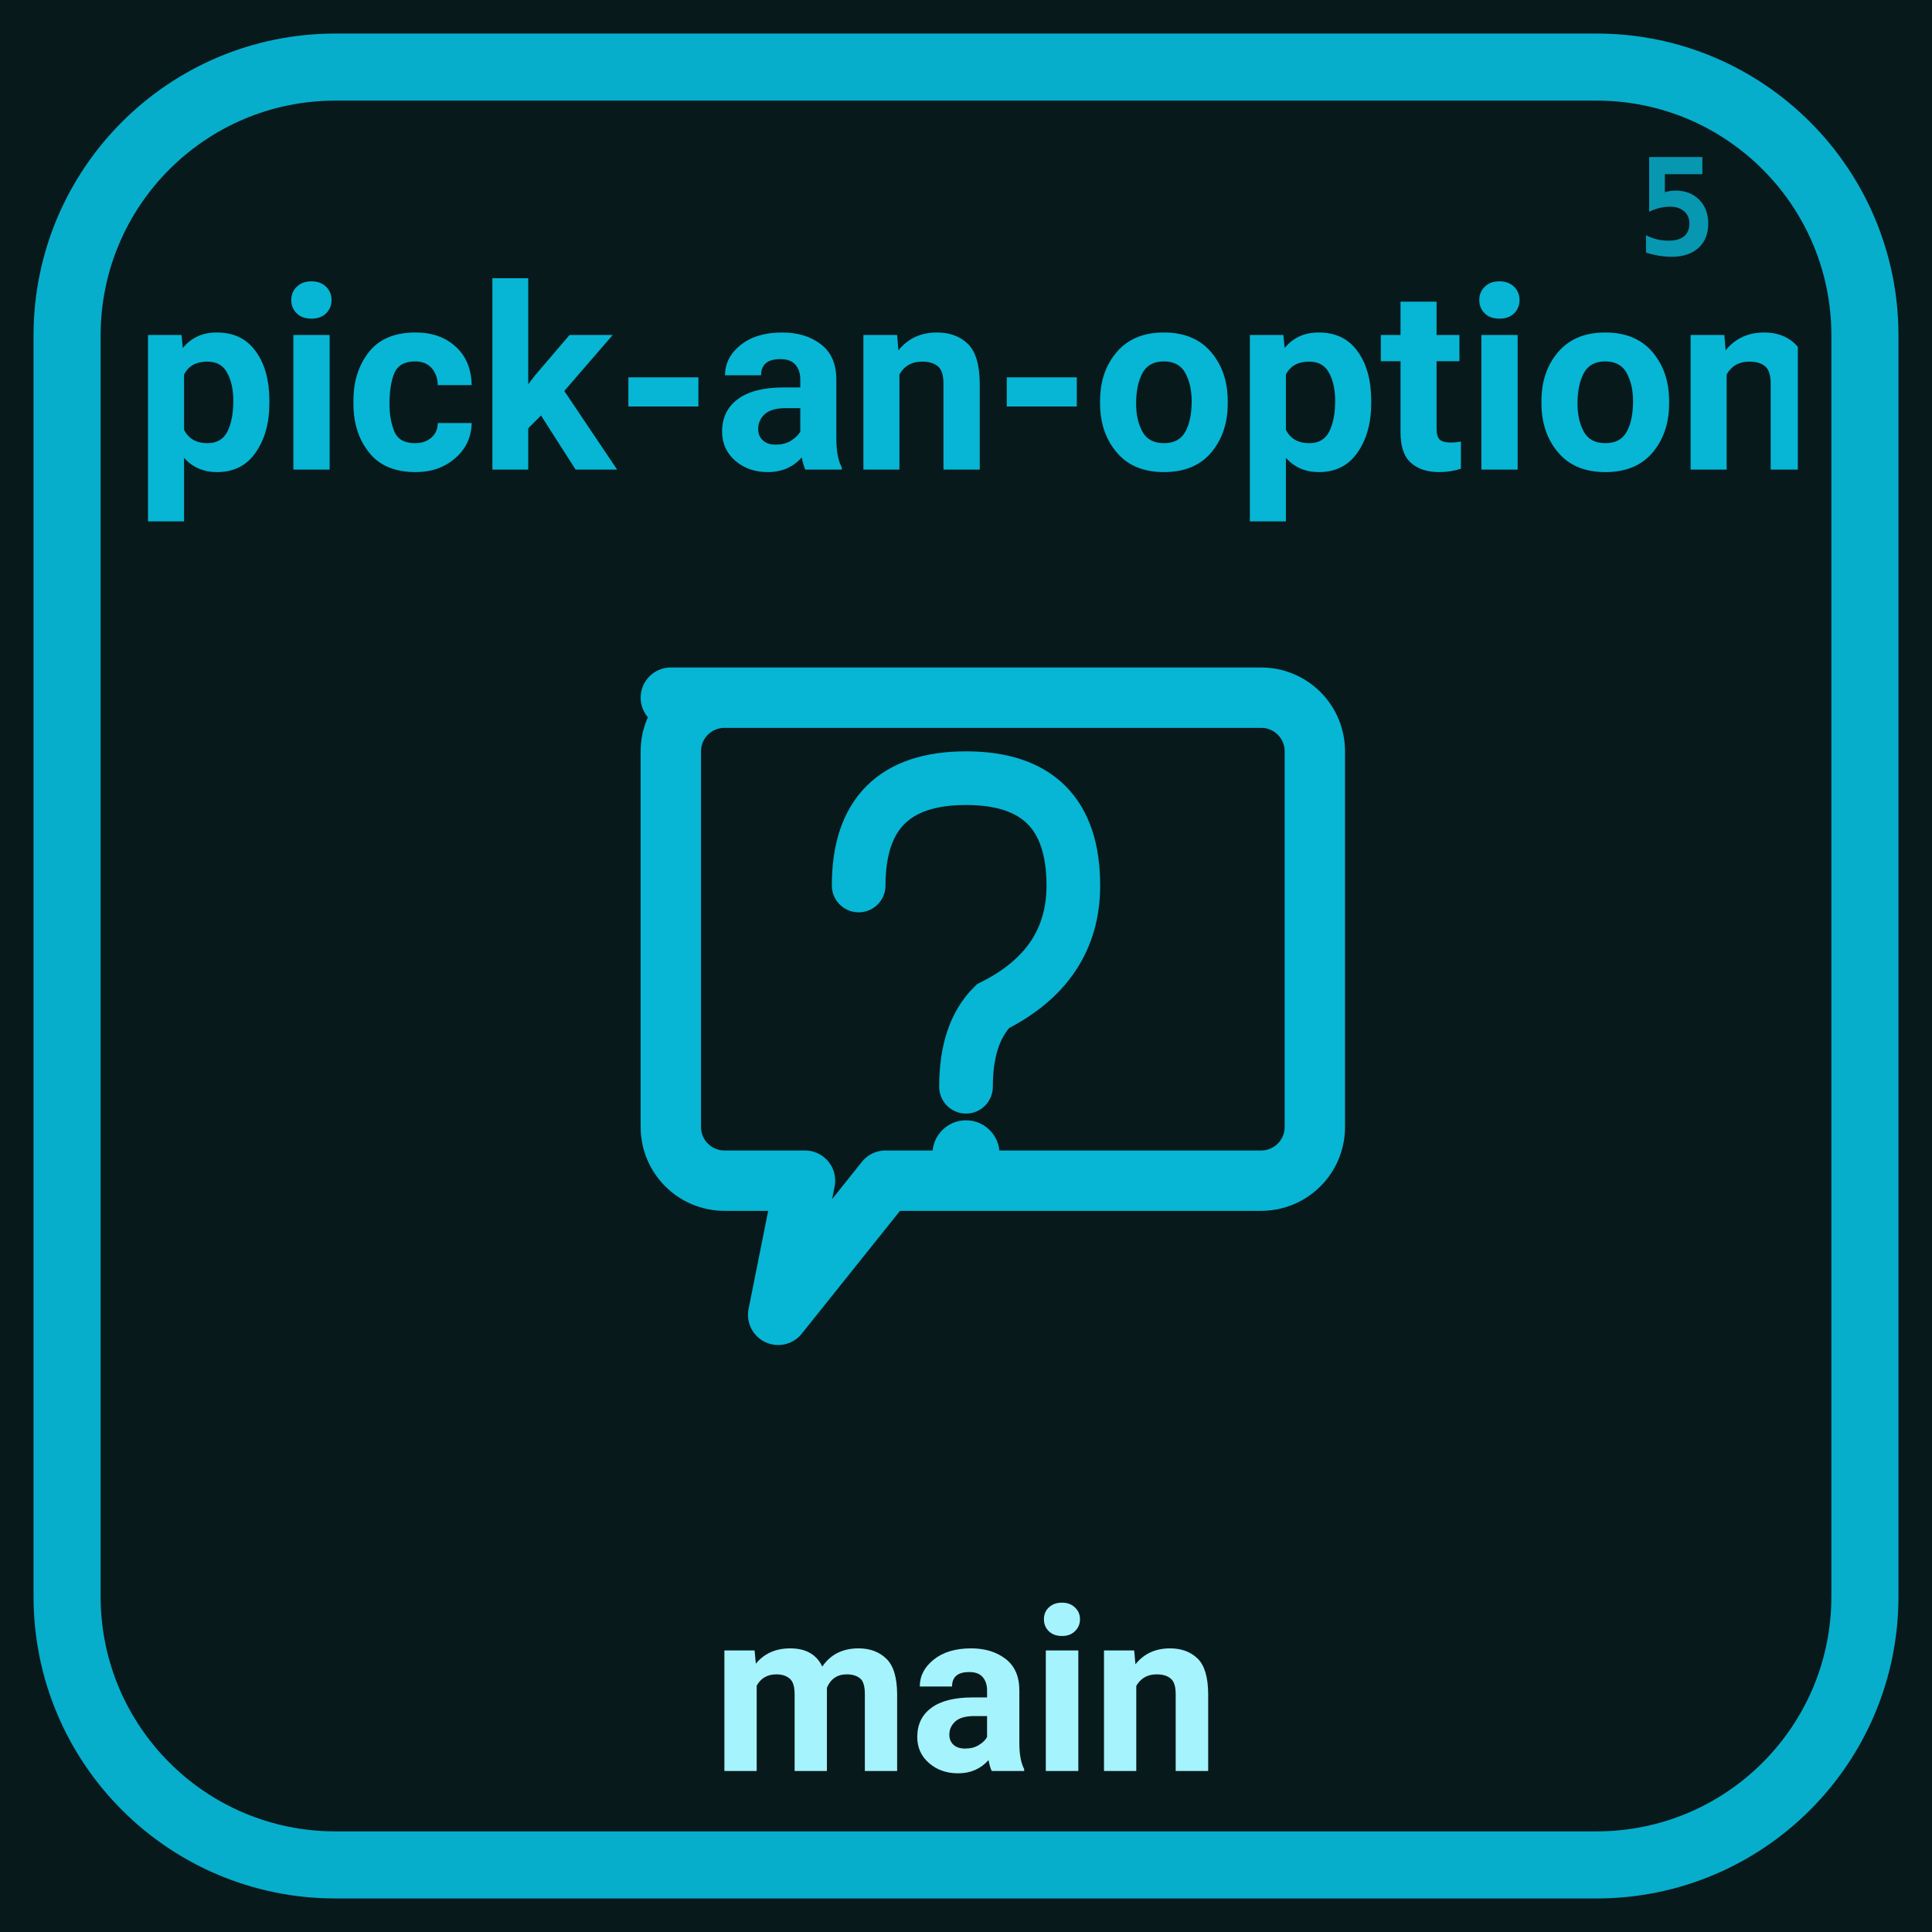
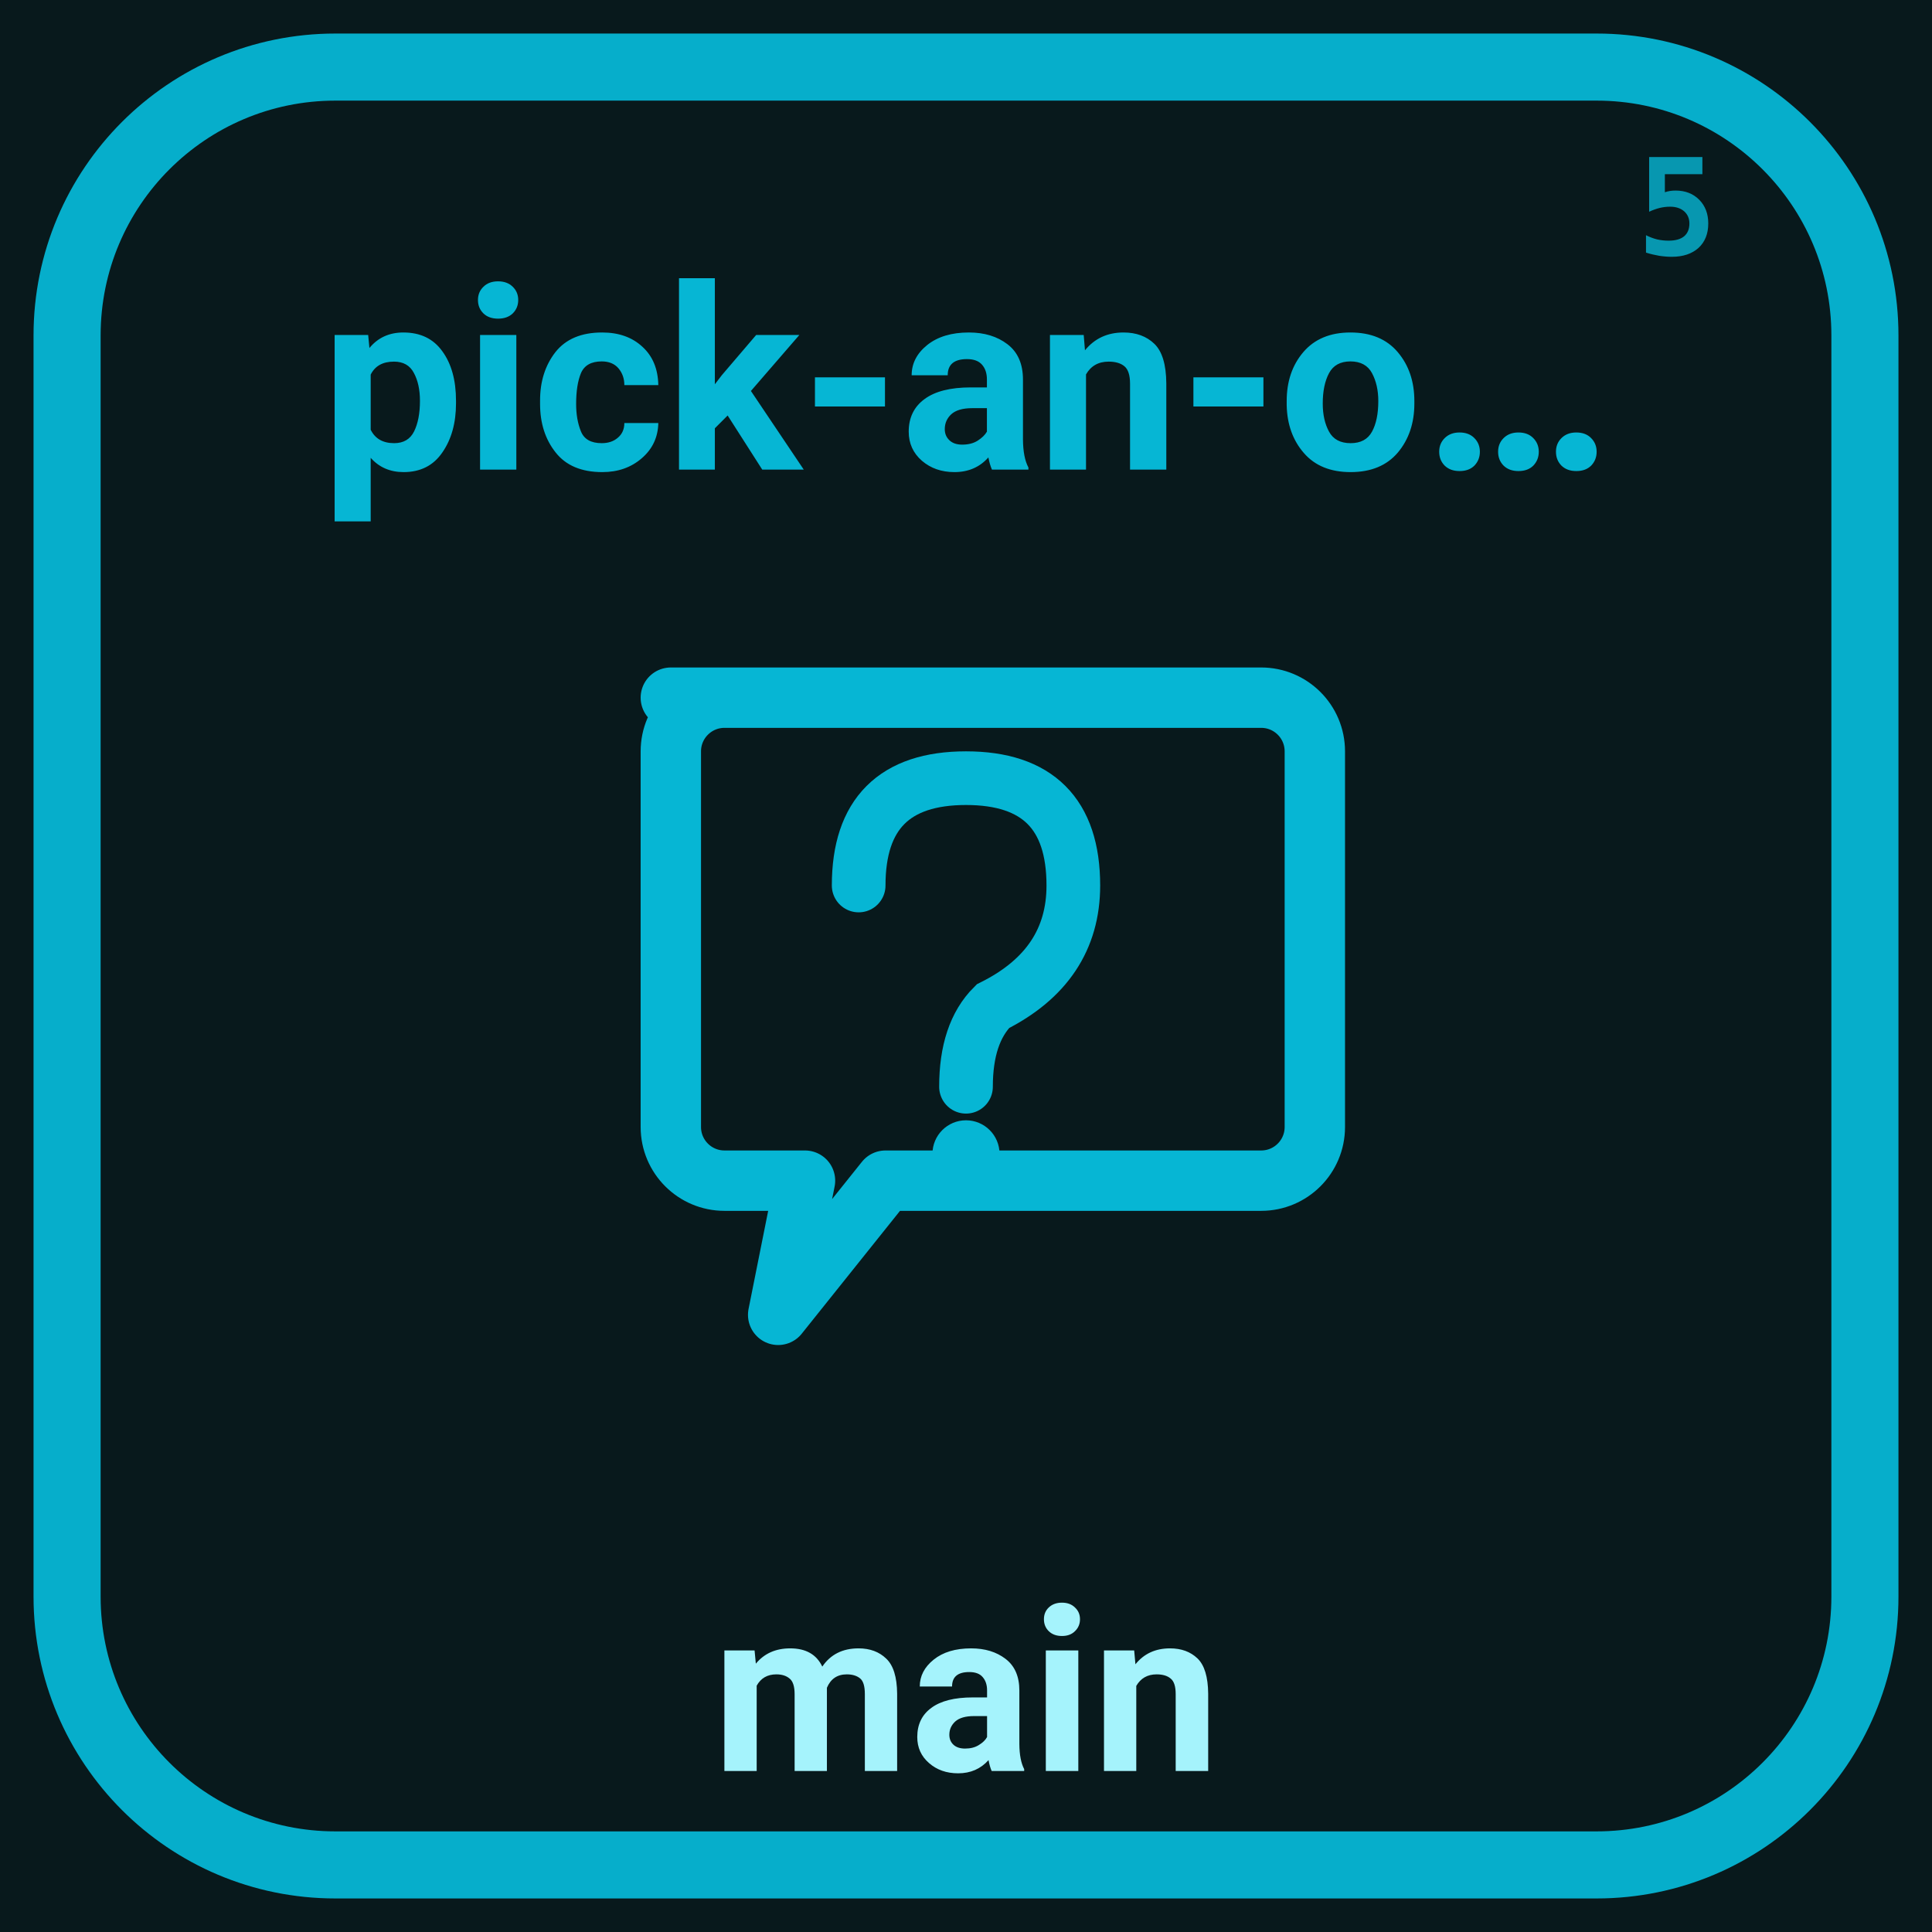
<svg xmlns="http://www.w3.org/2000/svg" width="144" height="144" viewBox="0 0 144 144">
  <rect width="144" height="144" fill="#08191c" />
  <rect width="144" height="144" fill="#06b6d4" opacity="0.000" />
  <rect x="5" y="5" width="134" height="134" rx="20" fill="none" stroke="#06b6d4" stroke-width="5" stroke-linejoin="round" opacity="0.95" />
  <text x="128" y="19" font-family="ui-monospace,SFMono-Regular,Menlo,monospace" font-size="10" font-weight="700" fill="#06b6d4" opacity="0.8" text-anchor="end">5</text>
  <defs>
-     <clipPath id="ct5">
+     <clipPath id="ct">
      <rect x="10" y="19" width="124" height="23" />
    </clipPath>
  </defs>
-   <g clip-path="url(#ct5)" font-family="-apple-system,Segoe UI,Roboto,sans-serif" font-size="19" font-weight="700" fill="#06b6d4">
-     <text x="10.00" y="35">pick-an-option</text>
-     <text x="192.28" y="35">pick-an-option</text>
-   </g>
+   <text clip-path="url(#ct)" x="72" y="35" font-family="-apple-system,Segoe UI,Roboto,sans-serif" font-size="19" font-weight="700" fill="#06b6d4" text-anchor="middle">pick-an-o…</text>
  <g transform="translate(0,12)">
    <g opacity="1.00">
      <path d="M50 40 H94 a4 4 0 0 1 4 4 V72 a4 4 0 0 1 -4 4 H66 L58 86 L60 76 H54 a4 4 0 0 1 -4 -4 V44 a4 4 0 0 1 4 -4 z" fill="none" stroke="#06b6d4" stroke-width="4.5" stroke-linejoin="round" />
    </g>
    <path d="M64 54 Q64 46 72 46 Q80 46 80 54 Q80 60 74 63 Q72 65 72 69" fill="none" stroke="#06b6d4" stroke-width="4" stroke-linecap="round" />
    <circle cx="72" cy="74" r="2.5" fill="#06b6d4" />
  </g>
-   <text x="72" y="132" font-family="-apple-system,Segoe UI,Roboto,sans-serif" font-size="17" font-weight="600" fill="#a5f3fc" text-anchor="middle">main</text>
+   <defs>
+     <clipPath id="cb">
+       <rect x="10" y="118" width="124" height="20" />
+     </clipPath>
+   </defs>
+   <text clip-path="url(#cb)" x="72" y="132" font-family="-apple-system,Segoe UI,Roboto,sans-serif" font-size="17" font-weight="600" fill="#a5f3fc" text-anchor="middle">main</text>
</svg>
